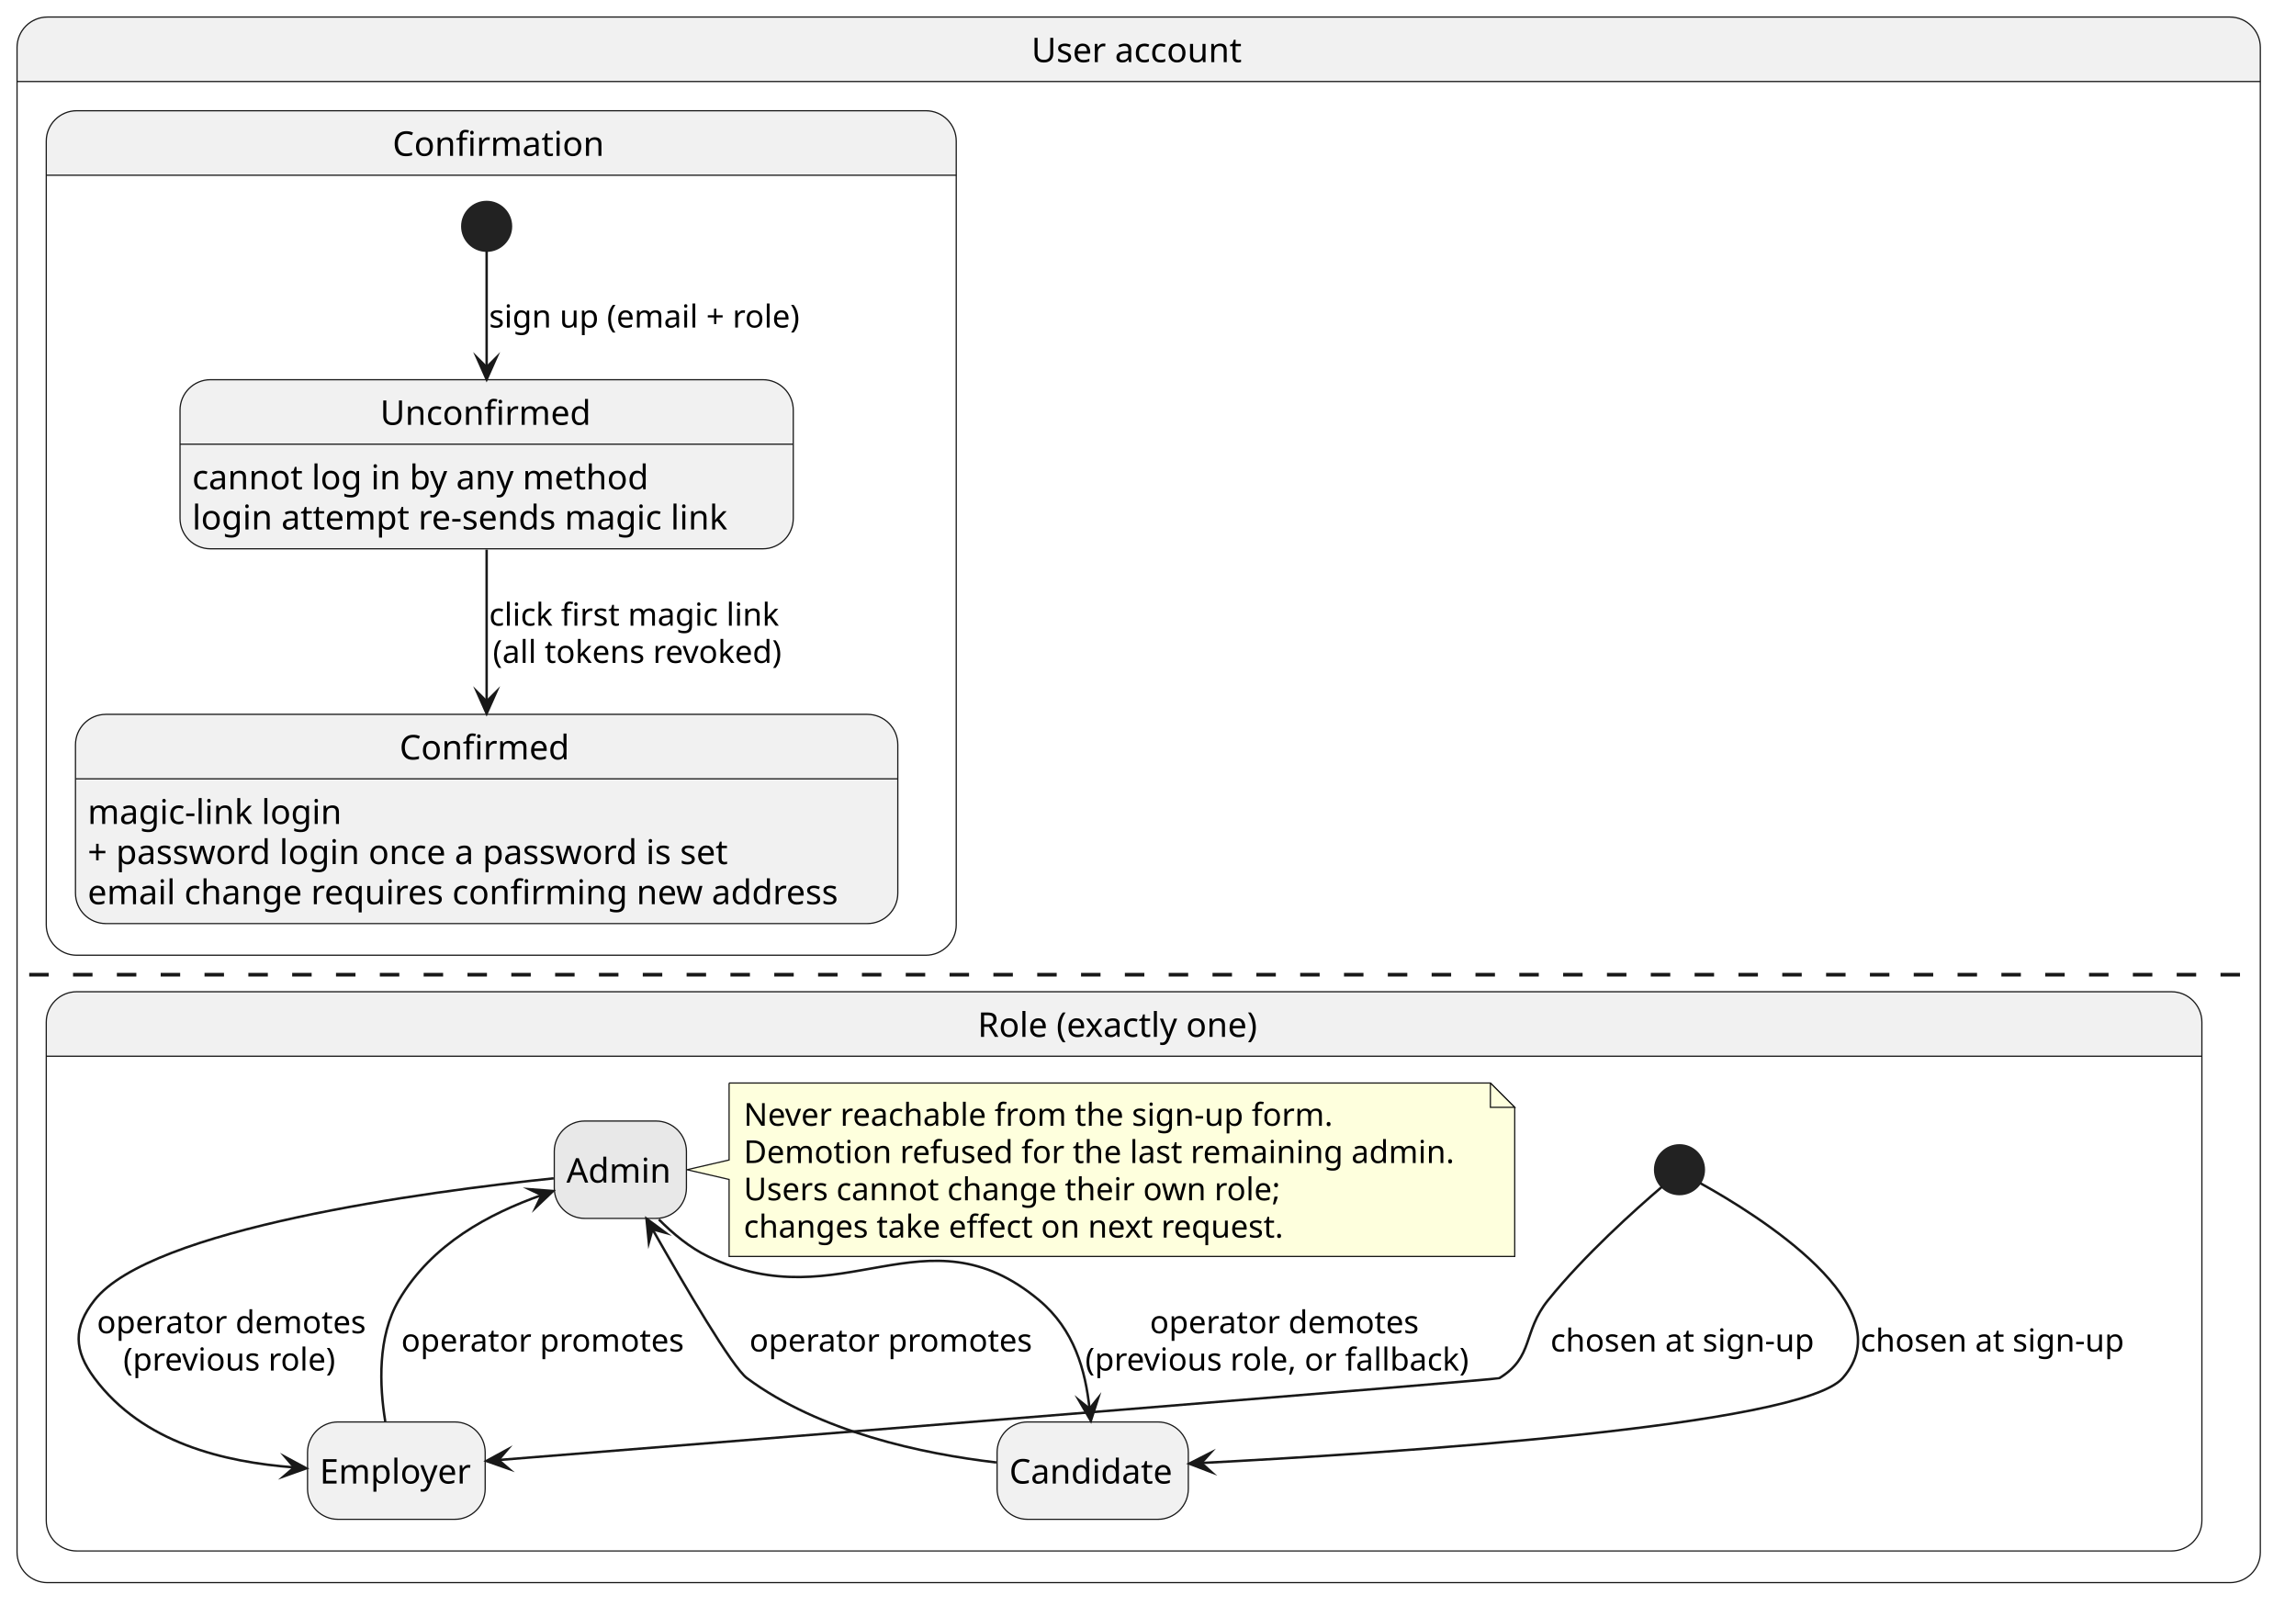
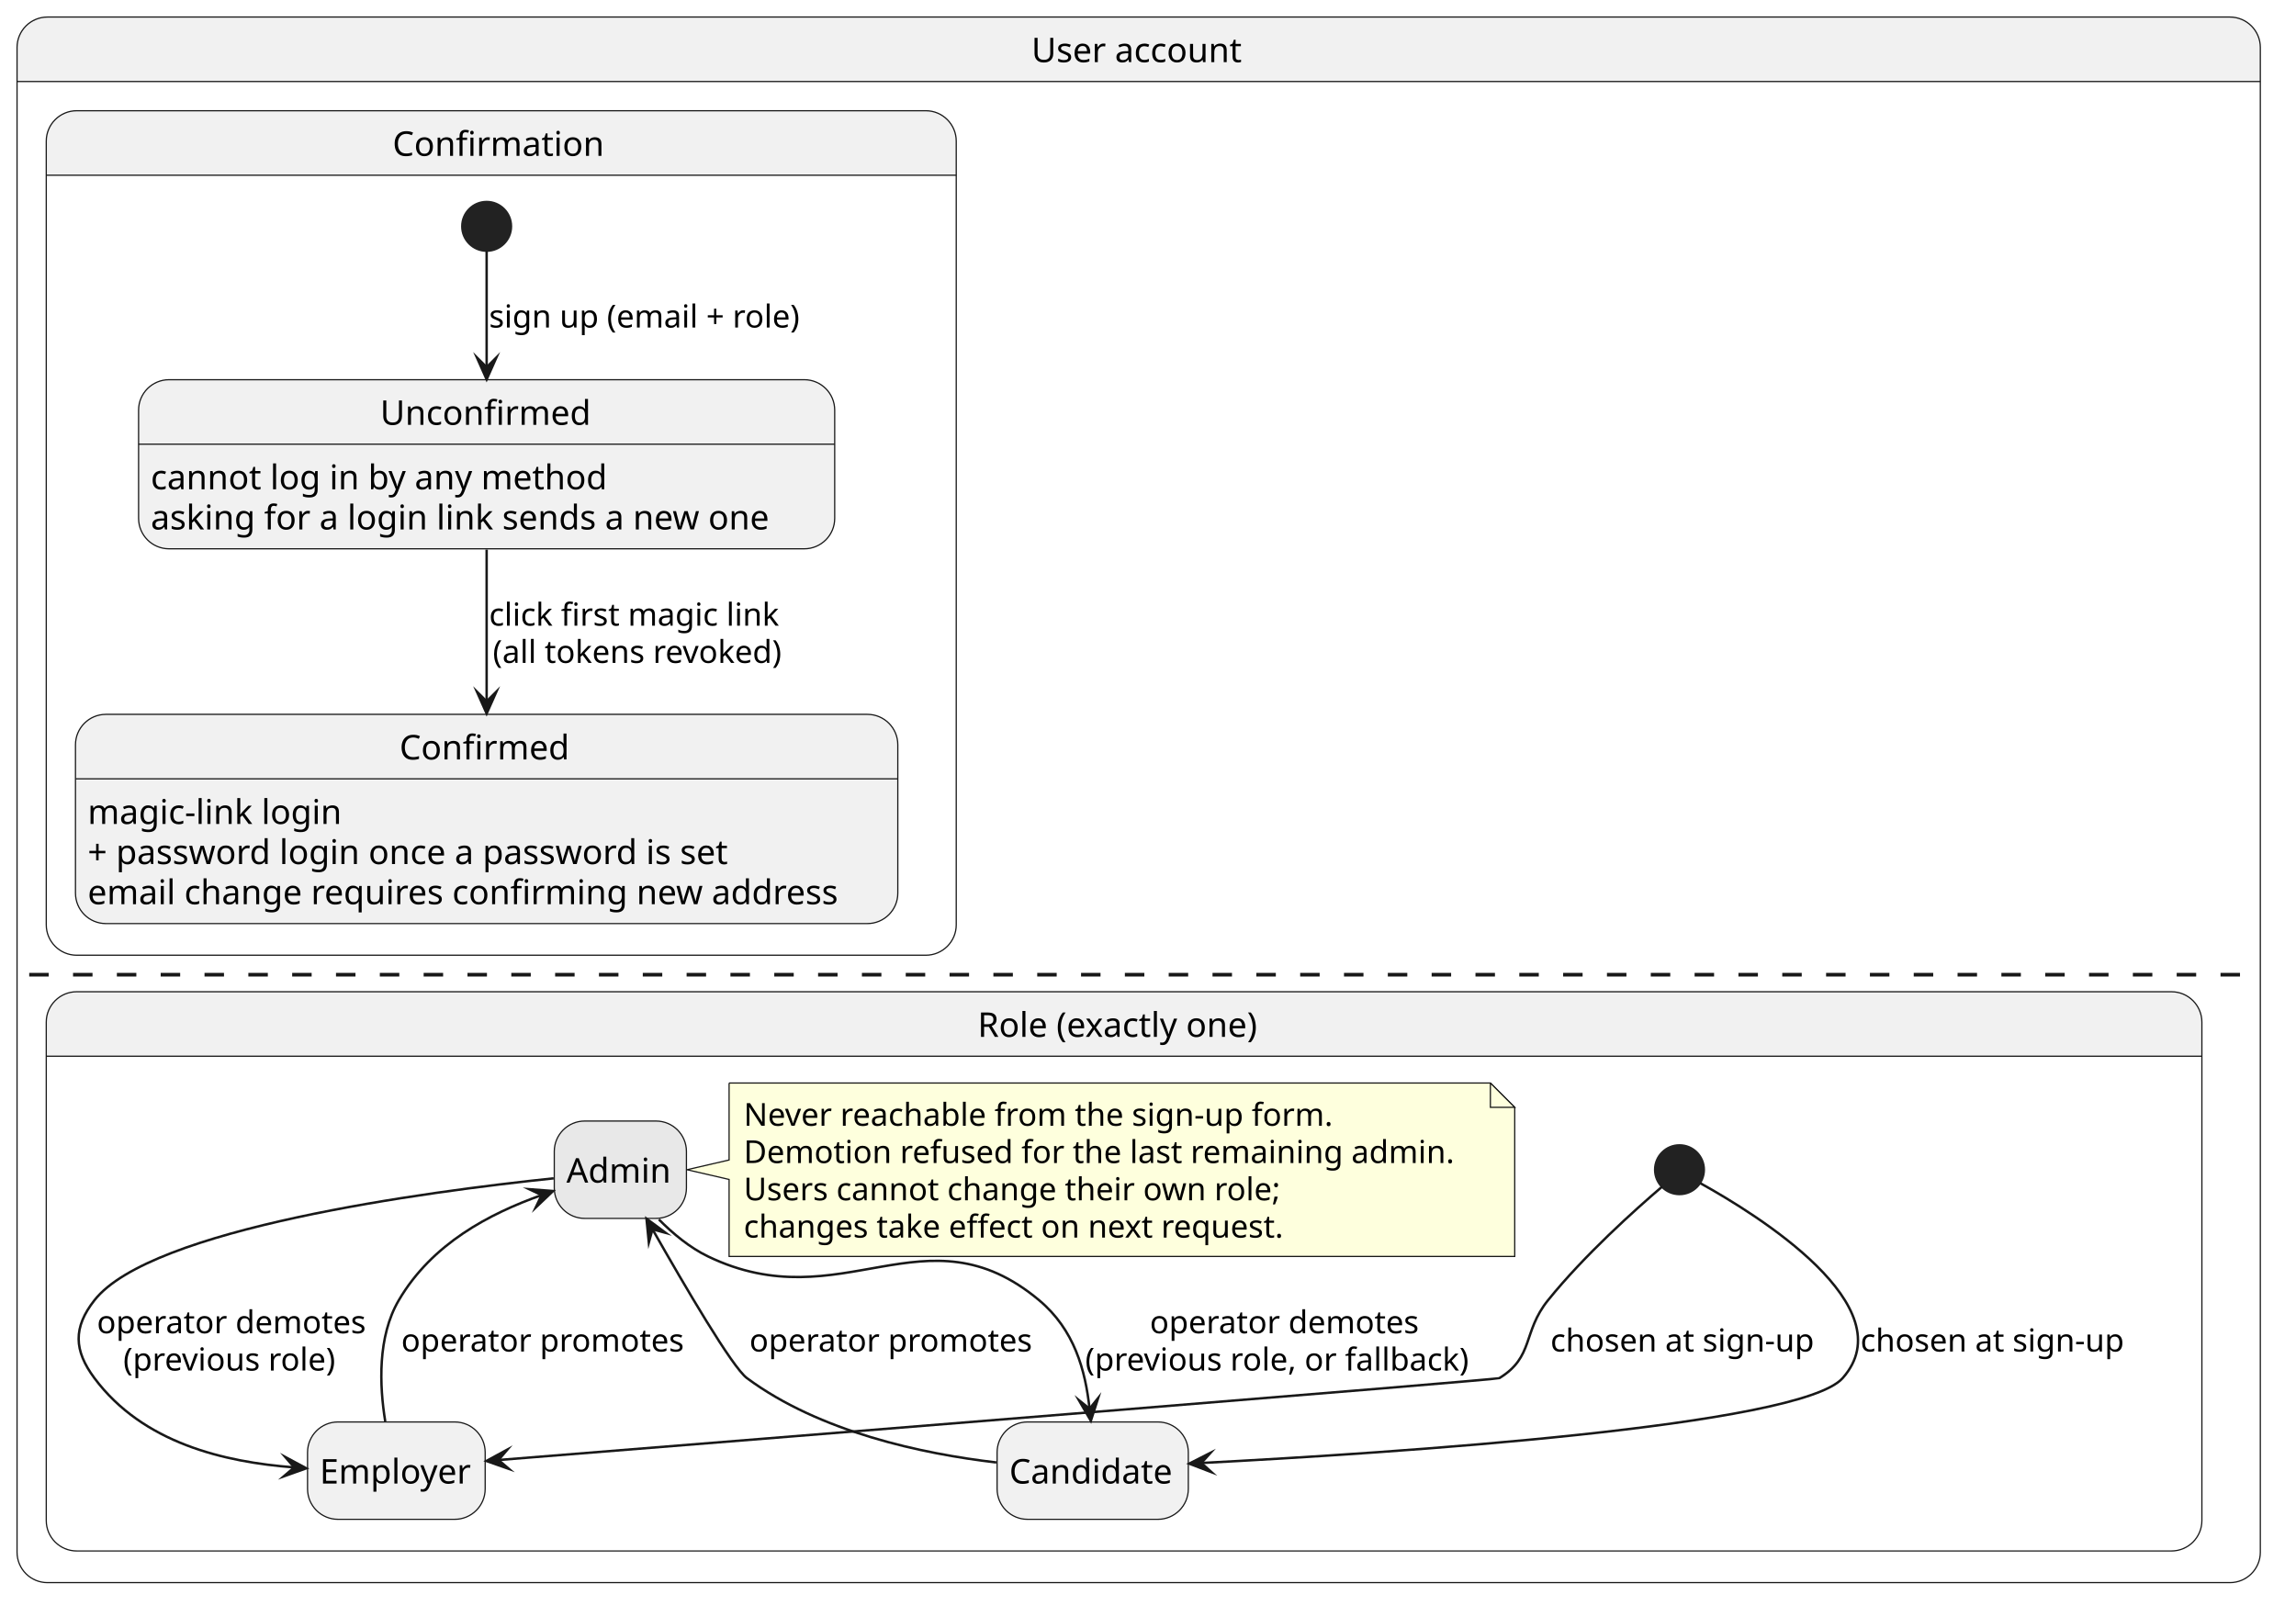
<svg xmlns="http://www.w3.org/2000/svg" version="1.1" data-diagram-type="STATE" style="width:943px;height:664px;background:#FFFFFF;" width="943px" height="664px" viewBox="0 0 943 664" zoomAndPan="magnify" preserveAspectRatio="none" contentStyleType="text/css">
  <defs />
  <g font-family="sans-serif" lengthAdjust="spacing">
    <g class="entity" data-qualified-name="Account" id="ent0001" data-source-line="10">
      <path d="M19.5,7 L915.848,7 A12.5,12.5 0 0 1 928.348,19.5 L928.348,33.488 L7,33.488 L7,19.5 A12.5,12.5 0 0 1 19.5,7" fill="#F1F1F1" />
      <rect x="7" y="7" width="921.348" height="643.128" fill="none" style="stroke:#181818;stroke-width:0.5;" rx="12.5" ry="12.5" />
      <line x1="7" y1="33.488" x2="928.348" y2="33.488" style="stroke:#181818;stroke-width:0.5;" />
      <text x="423.633" y="25.535" fill="#000" font-size="14" textLength="88.081">User account</text>
      <g class="entity" data-qualified-name="Account.Conf" id="ent0002" data-source-line="11">
        <path d="M31.5,45.488 L380.241,45.488 A12.5,12.5 0 0 1 392.741,57.988 L392.741,71.977 L19,71.977 L19,57.988 A12.5,12.5 0 0 1 31.5,45.488" fill="#F1F1F1" />
        <rect x="19" y="45.488" width="373.741" height="346.911" fill="none" style="stroke:#181818;stroke-width:0.5;" rx="12.5" ry="12.5" />
        <line x1="19" y1="71.977" x2="392.741" y2="71.977" style="stroke:#181818;stroke-width:0.5;" />
        <text x="161.235" y="64.023" fill="#000" font-size="14" textLength="89.271">Confirmation</text>
        <g class="entity" data-qualified-name="Account.Conf.Unconfirmed" id="ent0003" data-source-line="13">
-           <rect x="73.94" y="155.977" width="251.868" height="69.465" fill="#F1F1F1" style="stroke:#181818;stroke-width:0.5;" rx="12.5" ry="12.5" />
-           <line x1="73.94" y1="182.465" x2="325.808" y2="182.465" style="stroke:#181818;stroke-width:0.5;" />
-           <text x="156.148" y="174.512" fill="#000" font-size="14" textLength="87.452">Unconfirmed</text>
-           <text x="78.94" y="201" fill="#000" font-size="14" textLength="194.441">cannot log in by any method</text>
-           <text x="78.94" y="217.488" fill="#000" font-size="14" textLength="231.868">login attempt re-sends magic link</text>
+           <rect x="56.92" y="155.977" width="285.904" height="69.465" fill="#F1F1F1" style="stroke:#181818;stroke-width:0.5;" rx="12.5" ry="12.5" />
+           <line x1="56.92" y1="182.465" x2="342.824" y2="182.465" style="stroke:#181818;stroke-width:0.5;" />
+           <text x="156.146" y="174.512" fill="#000" font-size="14" textLength="87.452">Unconfirmed</text>
+           <text x="61.92" y="201" fill="#000" font-size="14" textLength="194.441">cannot log in by any method</text>
+           <text x="61.92" y="217.488" fill="#000" font-size="14" textLength="265.904">asking for a login link sends a new one</text>
        </g>
        <g class="entity" data-qualified-name="Account.Conf.Confirmed" id="ent0004" data-source-line="16">
          <rect x="31" y="293.447" width="337.741" height="85.953" fill="#F1F1F1" style="stroke:#181818;stroke-width:0.5;" rx="12.5" ry="12.5" />
          <line x1="31" y1="319.935" x2="368.741" y2="319.935" style="stroke:#181818;stroke-width:0.5;" />
          <text x="164.081" y="311.982" fill="#000" font-size="14" textLength="71.579">Confirmed</text>
          <text x="36" y="338.47" fill="#000" font-size="14" textLength="112.355">magic-link login</text>
          <text x="36" y="354.958" fill="#000" font-size="14" textLength="277.081">+ password login once a password is set</text>
          <text x="36" y="371.447" fill="#000" font-size="14" textLength="317.741">email change requires confirming new address</text>
        </g>
        <g class="start_entity" data-qualified-name="Account.Conf..start.Conf" id="ent0010" data-source-line="12">
          <ellipse cx="199.87" cy="92.977" rx="10" ry="10" fill="#222" style="stroke:#222;stroke-width:1;" />
        </g>
        <g class="link" data-entity-1="ent0010" data-entity-2="ent0003" id="lnk11" data-source-line="12" data-link-type="dependency">
          <path d="M199.87,103.157 C199.87,115.237 199.87,132.117 199.87,150.857" style="stroke:#181818;stroke-width:1;" fill="none" id="*start*Conf-to-Unconfirmed" />
          <polygon points="199.87,155.857,203.87,146.857,199.87,150.857,195.87,146.857,199.87,155.857" fill="#181818" style="stroke:#181818;stroke-width:1;stroke-linejoin:miter;stroke-miterlimit:10;" />
          <text x="200.87" y="134.545" fill="#000" font-size="13" textLength="136.43">sign up (email + role)</text>
        </g>
        <g class="link" data-entity-1="ent0003" data-entity-2="ent0004" id="lnk12" data-source-line="15" data-link-type="dependency">
          <path d="M199.87,225.767 C199.87,245.937 199.87,266.657 199.87,288.127" style="stroke:#181818;stroke-width:1;" fill="none" id="Unconfirmed-to-Confirmed" />
          <polygon points="199.87,293.127,203.87,284.127,199.87,288.127,195.87,284.127,199.87,293.127" fill="#181818" style="stroke:#181818;stroke-width:1;stroke-linejoin:miter;stroke-miterlimit:10;" />
          <text x="200.87" y="257.015" fill="#000" font-size="13" textLength="127.137">click first magic link</text>
          <text x="202.409" y="272.325" fill="#000" font-size="13" textLength="124.059">(all tokens revoked)</text>
        </g>
      </g>
      <line x1="12" y1="400.4" x2="921.348" y2="400.4" style="stroke:#181818;stroke-width:1.5;stroke-dasharray:8,10;" />
      <g class="entity" data-qualified-name="Account.CONC1.Role" id="ent0006" data-source-line="21">
        <path d="M31.5,407.4 L891.848,407.4 A12.5,12.5 0 0 1 904.348,419.9 L904.348,433.888 L19,433.888 L19,419.9 A12.5,12.5 0 0 1 31.5,407.4" fill="#F1F1F1" />
        <rect x="19" y="407.4" width="885.348" height="229.728" fill="none" style="stroke:#181818;stroke-width:0.5;" rx="12.5" ry="12.5" />
        <line x1="19" y1="433.888" x2="904.348" y2="433.888" style="stroke:#181818;stroke-width:0.5;" />
        <text x="401.555" y="425.935" fill="#000" font-size="14" textLength="120.237">Role (exactly one)</text>
        <rect x="409.52" y="584.128" width="78.544" height="40" fill="#F1F1F1" style="stroke:#181818;stroke-width:0.5;" rx="12.5" ry="12.5" />
        <text x="414.52" y="609.419" fill="#000" font-size="14" textLength="68.544">Candidate</text>
        <rect x="126.31" y="584.128" width="72.959" height="40" fill="#F1F1F1" style="stroke:#181818;stroke-width:0.5;" rx="12.5" ry="12.5" />
        <text x="131.31" y="609.419" fill="#000" font-size="14" textLength="62.959">Employer</text>
        <rect x="227.65" y="460.508" width="54.276" height="40" fill="#E8E8E8" style="stroke:#181818;stroke-width:0.5;" rx="12.5" ry="12.5" />
        <text x="232.65" y="485.799" fill="#000" font-size="14" textLength="44.276">Admin</text>
        <g class="start_entity" data-qualified-name="Account.CONC1.Role..start.Role" id="ent0013" data-source-line="26">
          <ellipse cx="689.79" cy="480.508" rx="10" ry="10" fill="#222" style="stroke:#222;stroke-width:1;" />
        </g>
        <g class="entity" data-qualified-name="Account.CONC1.Role.GMN20" id="ent0021" data-source-line="35">
          <path d="M299.45,444.888 L299.45,476.508 L282.15,480.508 L299.45,484.508 L299.45,516.13 A0,0 0 0 0 299.45,516.13 L622.122,516.13 A0,0 0 0 0 622.122,516.13 L622.122,454.888 L612.122,444.888 L299.45,444.888 A0,0 0 0 0 299.45,444.888" style="stroke:#181818;stroke-width:0.5;" fill="#FEFFDD" />
          <path d="M612.122,444.888 L612.122,454.888 L622.122,454.888 L612.122,444.888" style="stroke:#181818;stroke-width:0.5;" fill="#FEFFDD" />
          <text x="305.45" y="462.456" fill="#000" font-size="13" textLength="252.592">Never reachable from the sign-up form.</text>
          <text x="305.45" y="477.767" fill="#000" font-size="13" textLength="301.672">Demotion refused for the last remaining admin.</text>
          <text x="305.45" y="493.077" fill="#000" font-size="13" textLength="227.271">Users cannot change their own role;</text>
          <text x="305.45" y="508.388" fill="#000" font-size="13" textLength="230.82">changes take effect on next request.</text>
        </g>
        <g class="link" data-entity-1="ent0013" data-entity-2="ent0007" id="lnk14" data-source-line="26" data-link-type="dependency">
          <path d="M698.36,486.058 C721.67,498.968 782.78,536.828 756.79,566.128 C739.25,585.898 572.593,596.836 493.413,600.986" style="stroke:#181818;stroke-width:1;" fill="none" id="*start*Role-to-Candidate" />
          <polygon points="488.42,601.248,497.617,604.771,493.413,600.986,497.198,596.782,488.42,601.248" fill="#181818" style="stroke:#181818;stroke-width:1;stroke-linejoin:miter;stroke-miterlimit:10;" />
          <text x="764.1" y="555.196" fill="#000" font-size="13" textLength="115.248">chosen at sign-up</text>
        </g>
        <g class="link" data-entity-1="ent0013" data-entity-2="ent0008" id="lnk15" data-source-line="27" data-link-type="dependency">
          <path d="M682.61,487.508 C671.73,496.808 650.74,515.578 635.79,534.128 C625.26,547.188 630.11,557.408 615.79,566.128 C614.68,566.808 312.644,591.098 204.744,599.758" style="stroke:#181818;stroke-width:1;" fill="none" id="*start*Role-to-Employer" />
          <polygon points="199.76,600.158,209.051,603.425,204.744,599.758,208.411,595.451,199.76,600.158" fill="#181818" style="stroke:#181818;stroke-width:1;stroke-linejoin:miter;stroke-miterlimit:10;" />
          <text x="636.79" y="555.196" fill="#000" font-size="13" textLength="115.248">chosen at sign-up</text>
        </g>
        <g class="link" data-entity-1="ent0007" data-entity-2="ent0009" id="lnk16" data-source-line="29" data-link-type="dependency">
          <path d="M409.22,600.768 C378.66,597.188 336.68,588.258 306.79,566.128 C300.76,561.668 281.369,528.526 267.989,504.966" style="stroke:#181818;stroke-width:1;" fill="none" id="Candidate-to-Admin" />
          <polygon points="265.52,500.618,266.486,510.419,267.989,504.966,273.443,506.469,265.52,500.618" fill="#181818" style="stroke:#181818;stroke-width:1;stroke-linejoin:miter;stroke-miterlimit:10;" />
          <text x="307.79" y="555.196" fill="#000" font-size="13" textLength="118.53">operator promotes</text>
        </g>
        <g class="link" data-entity-1="ent0008" data-entity-2="ent0009" id="lnk17" data-source-line="30" data-link-type="dependency">
          <path d="M158.23,583.908 C155.84,569.258 155,549.108 163.79,534.128 C177.45,510.828 201.02,498.565 222.45,490.935" style="stroke:#181818;stroke-width:1;" fill="none" id="Employer-to-Admin" />
          <polygon points="227.16,489.258,217.34,488.508,222.45,490.935,220.023,496.045,227.16,489.258" fill="#181818" style="stroke:#181818;stroke-width:1;stroke-linejoin:miter;stroke-miterlimit:10;" />
          <text x="164.79" y="555.196" fill="#000" font-size="13" textLength="118.53">operator promotes</text>
        </g>
        <g class="link" data-entity-1="ent0009" data-entity-2="ent0007" id="lnk18" data-source-line="31" data-link-type="dependency">
          <path d="M270.61,500.938 C276.35,506.748 283.29,512.518 290.79,516.128 C345.72,542.578 380.03,494.998 426.79,534.128 C441.25,546.228 445.783,562.867 447.493,578.687" style="stroke:#181818;stroke-width:1;" fill="none" id="Admin-to-Candidate" />
          <polygon points="448.03,583.658,451.04,574.28,447.493,578.687,443.086,575.14,448.03,583.658" fill="#181818" style="stroke:#181818;stroke-width:1;stroke-linejoin:miter;stroke-miterlimit:10;" />
          <text x="472.247" y="547.696" fill="#000" font-size="13" textLength="112.468">operator demotes</text>
          <text x="445.72" y="563.007" fill="#000" font-size="13" textLength="165.521">(previous role, or fallback)</text>
        </g>
        <g class="link" data-entity-1="ent0009" data-entity-2="ent0008" id="lnk19" data-source-line="32" data-link-type="dependency">
          <path d="M227.39,484.048 C174.61,489.568 61.98,504.608 38.79,534.128 C30,545.308 30.29,554.728 38.79,566.128 C58.65,592.788 92.004,600.611 120.824,602.791" style="stroke:#181818;stroke-width:1;" fill="none" id="Admin-to-Employer" />
          <polygon points="125.81,603.168,117.137,598.501,120.824,602.791,116.534,606.478,125.81,603.168" fill="#181818" style="stroke:#181818;stroke-width:1;stroke-linejoin:miter;stroke-miterlimit:10;" />
          <text x="39.79" y="547.696" fill="#000" font-size="13" textLength="112.468">operator demotes</text>
          <text x="50.632" y="563.007" fill="#000" font-size="13" textLength="90.784">(previous role)</text>
        </g>
      </g>
    </g>
  </g>
</svg>
